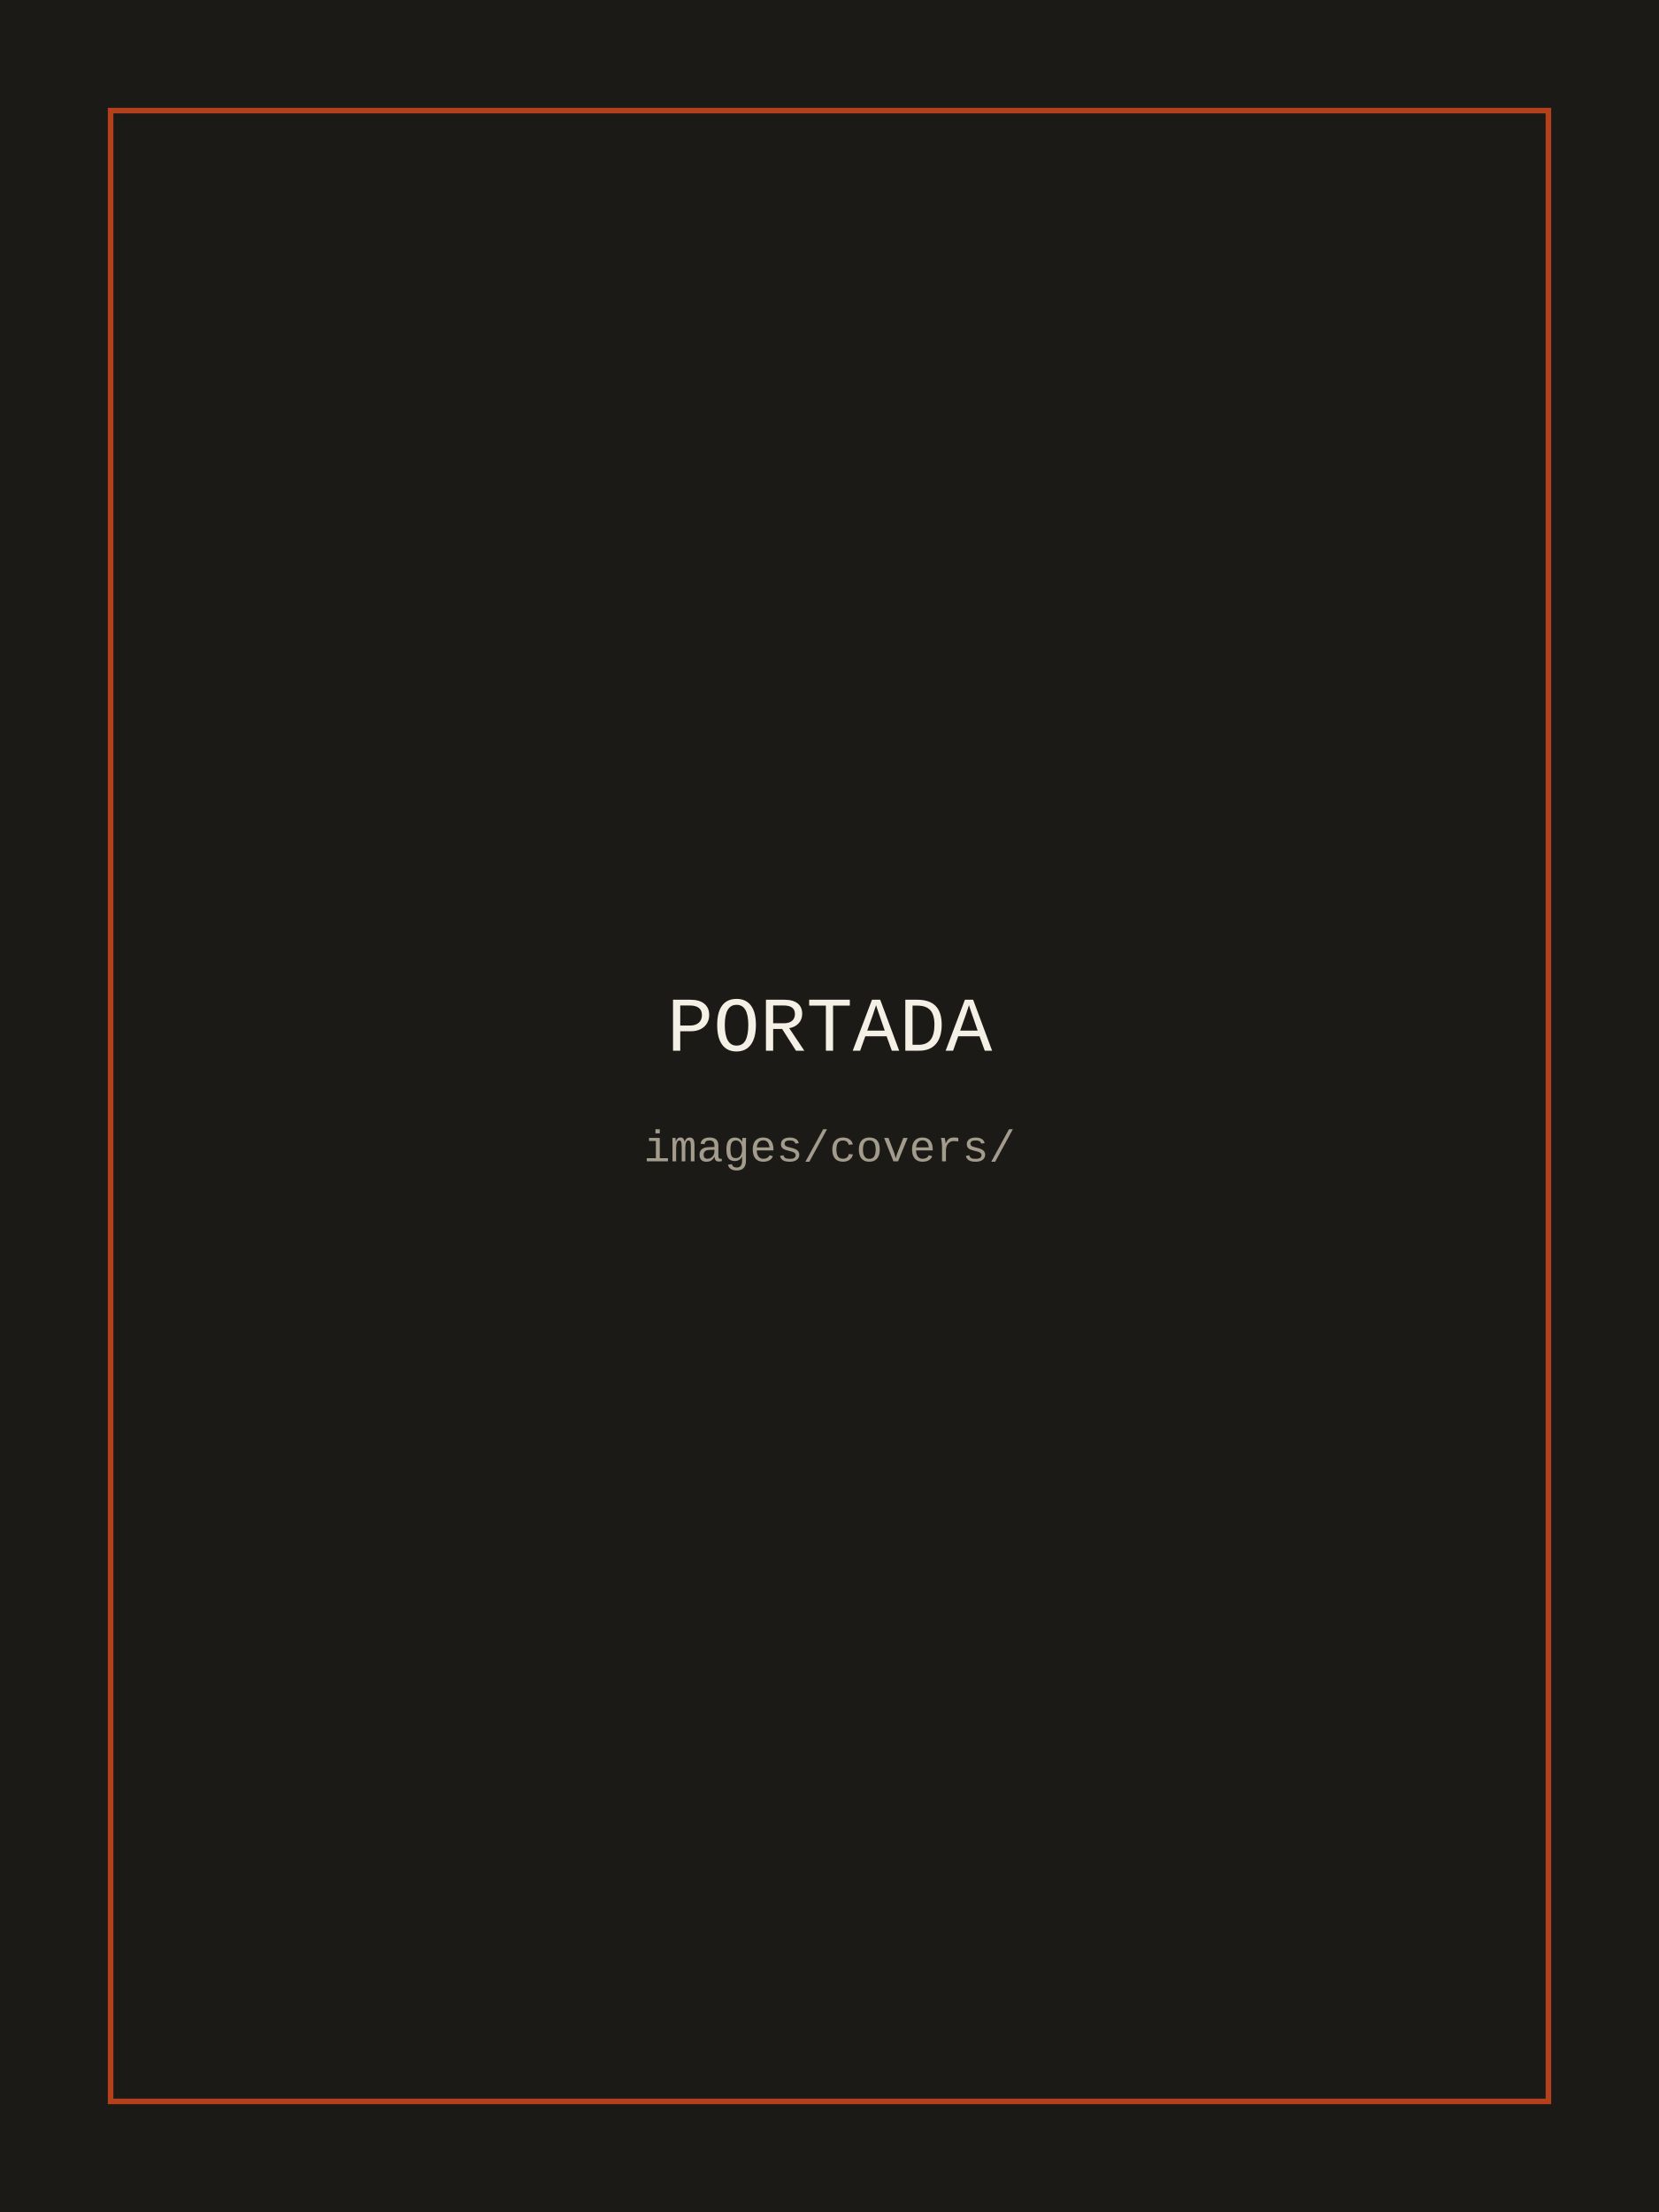
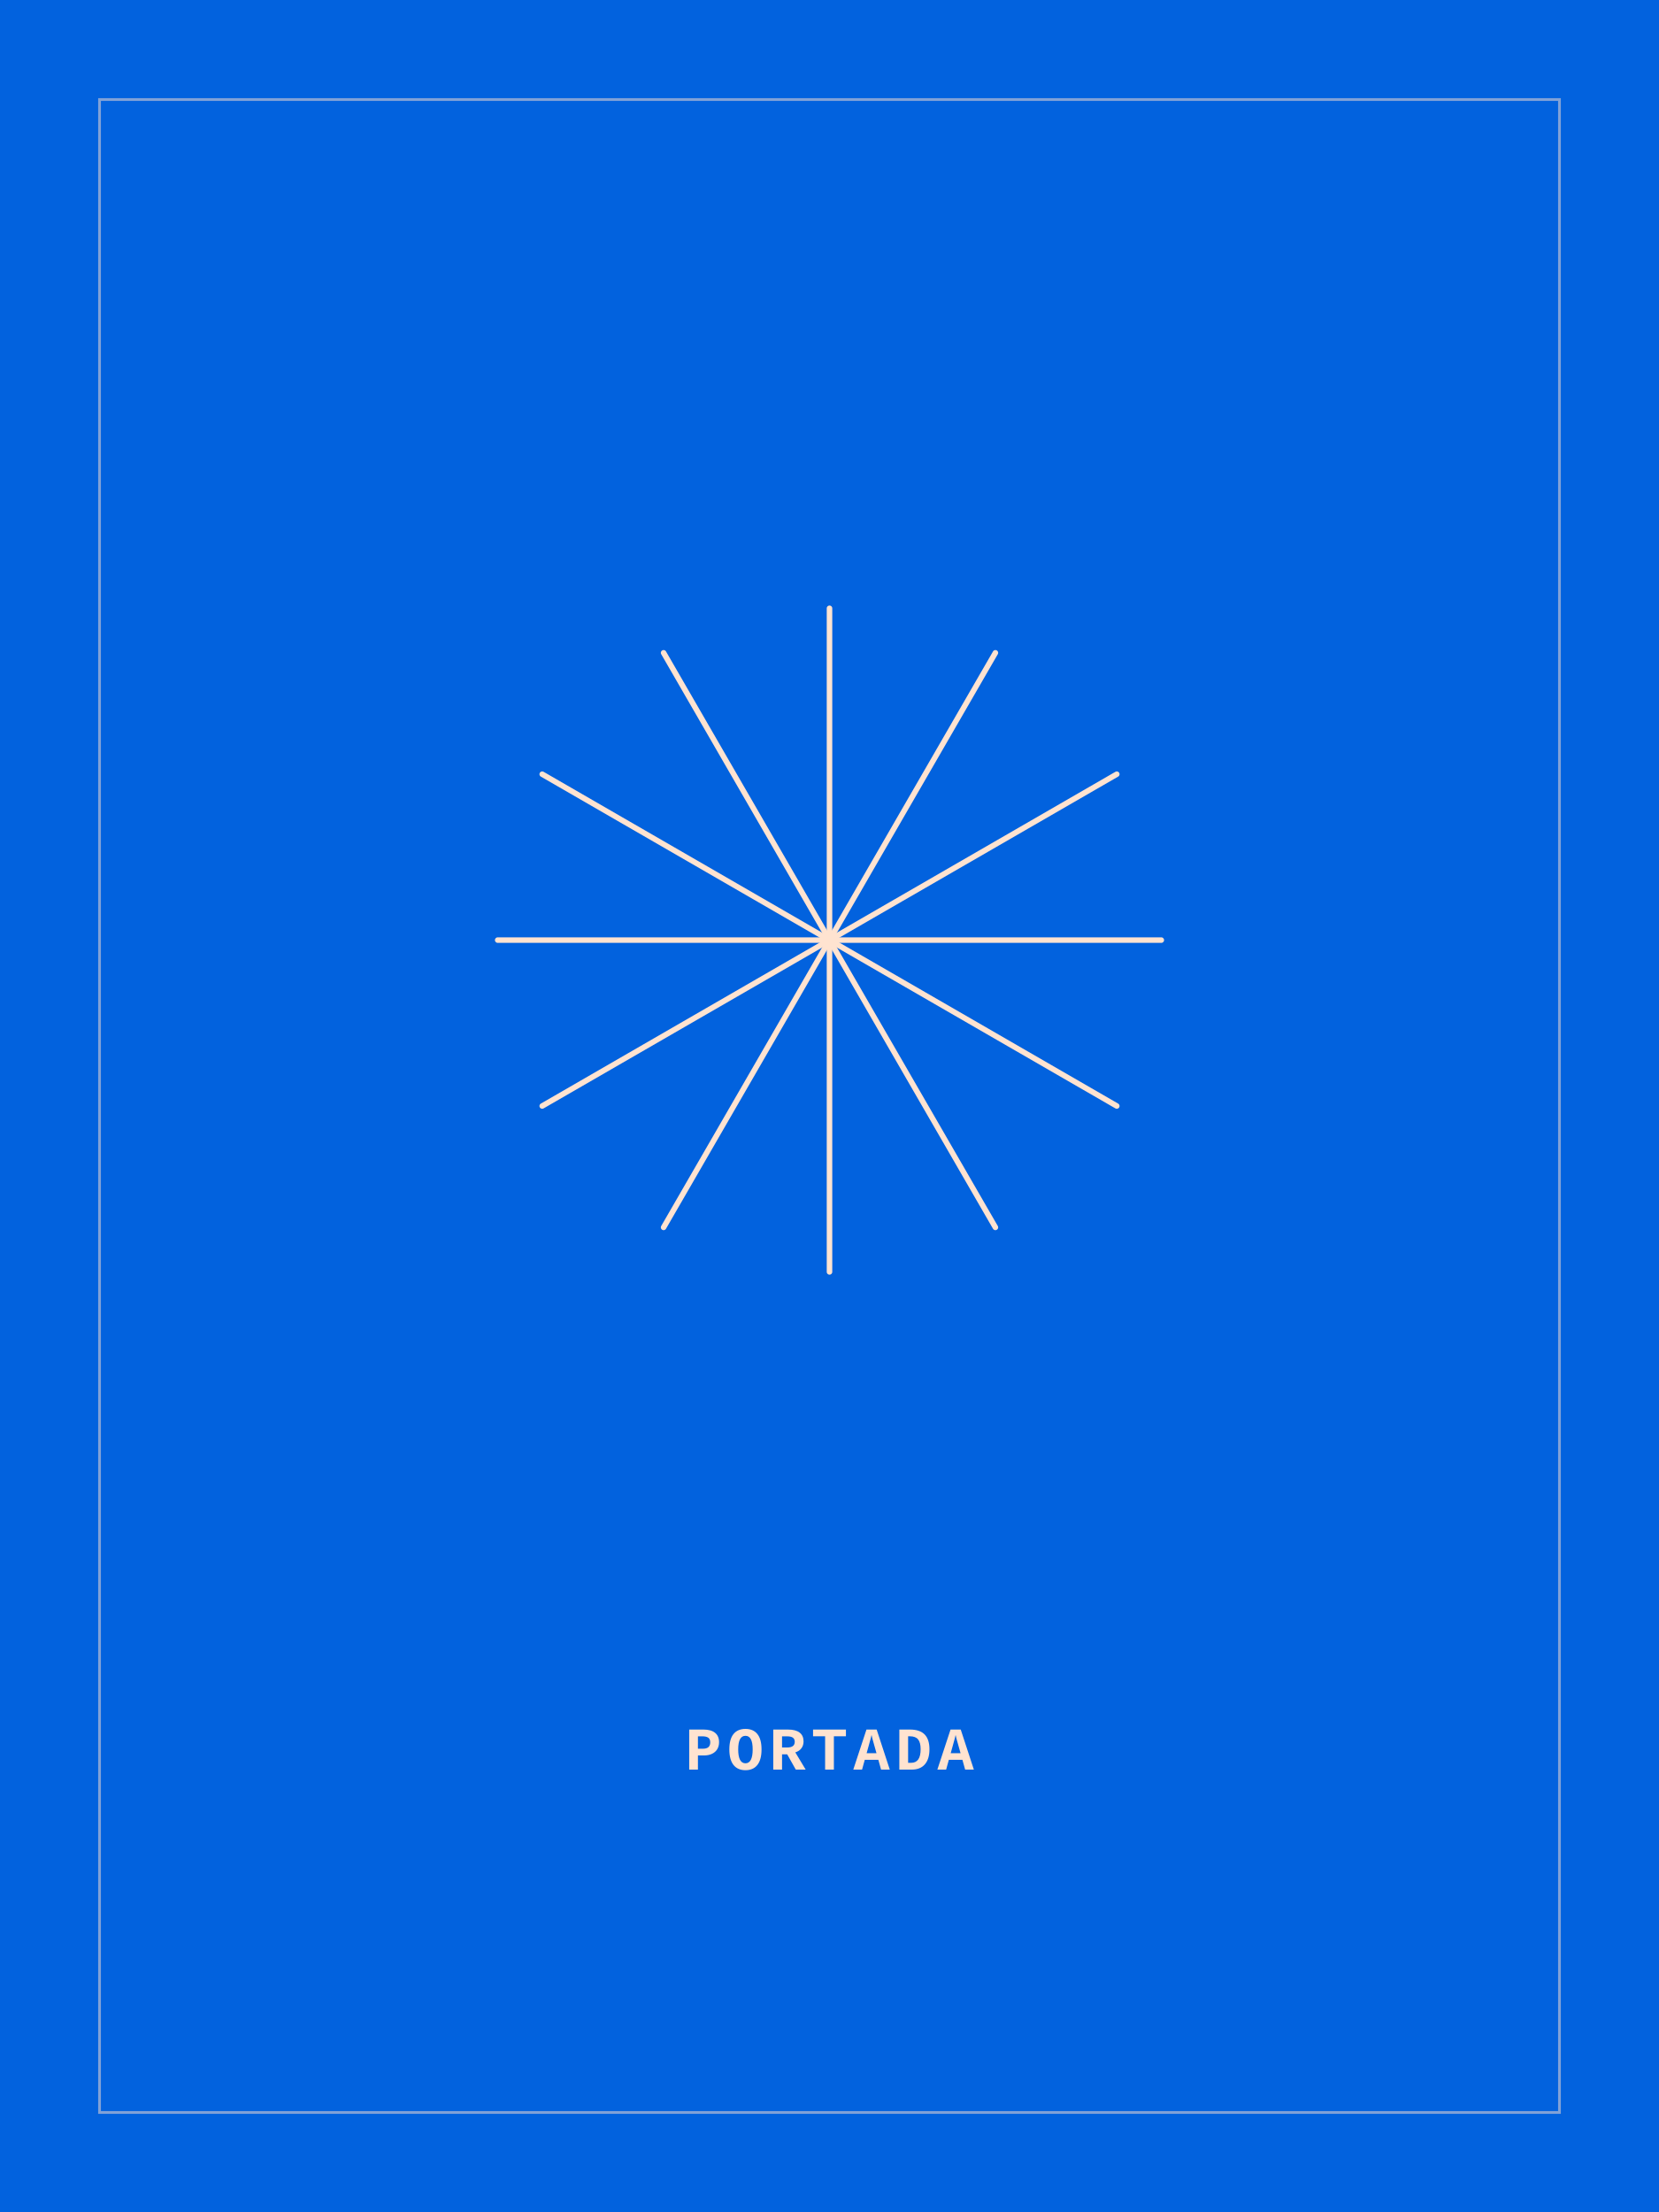
<svg xmlns="http://www.w3.org/2000/svg" viewBox="0 0 600 800" width="600" height="800">
-   <rect width="600" height="800" fill="#1c1a17" />
-   <rect x="40" y="40" width="520" height="720" fill="none" stroke="#b4411b" stroke-width="2" />
-   <text x="300" y="380" font-family="Courier New, monospace" font-size="28" text-anchor="middle" fill="#f5f0e6">PORTADA</text>
-   <text x="300" y="420" font-family="Courier New, monospace" font-size="16" text-anchor="middle" fill="#a39b8c">images/covers/</text>
+   <rect width="600" height="800" fill="#0262de" />
+   <rect x="36" y="36" width="528" height="728" fill="none" stroke="#ffe3d0" stroke-opacity="0.5" />
+   <g fill="none" stroke="#ffe3d0" stroke-width="2" stroke-linecap="round">
+     <path d="M180.0 340.0L420.0 340.0" />
+     <path d="M196.1 280.0L403.9 400.0" />
+     <path d="M240.0 236.1L360.0 443.9" />
+     <path d="M300.0 220.0L300.0 460.0" />
+     <path d="M360.0 236.1L240.0 443.9" />
+     <path d="M403.9 280.0L196.1 400.0" />
+   </g>
+   <text x="300" y="640" font-family="Courier New, monospace" font-size="22" font-weight="700" letter-spacing="2" text-anchor="middle" fill="#ffe3d0">PORTADA</text>
</svg>
